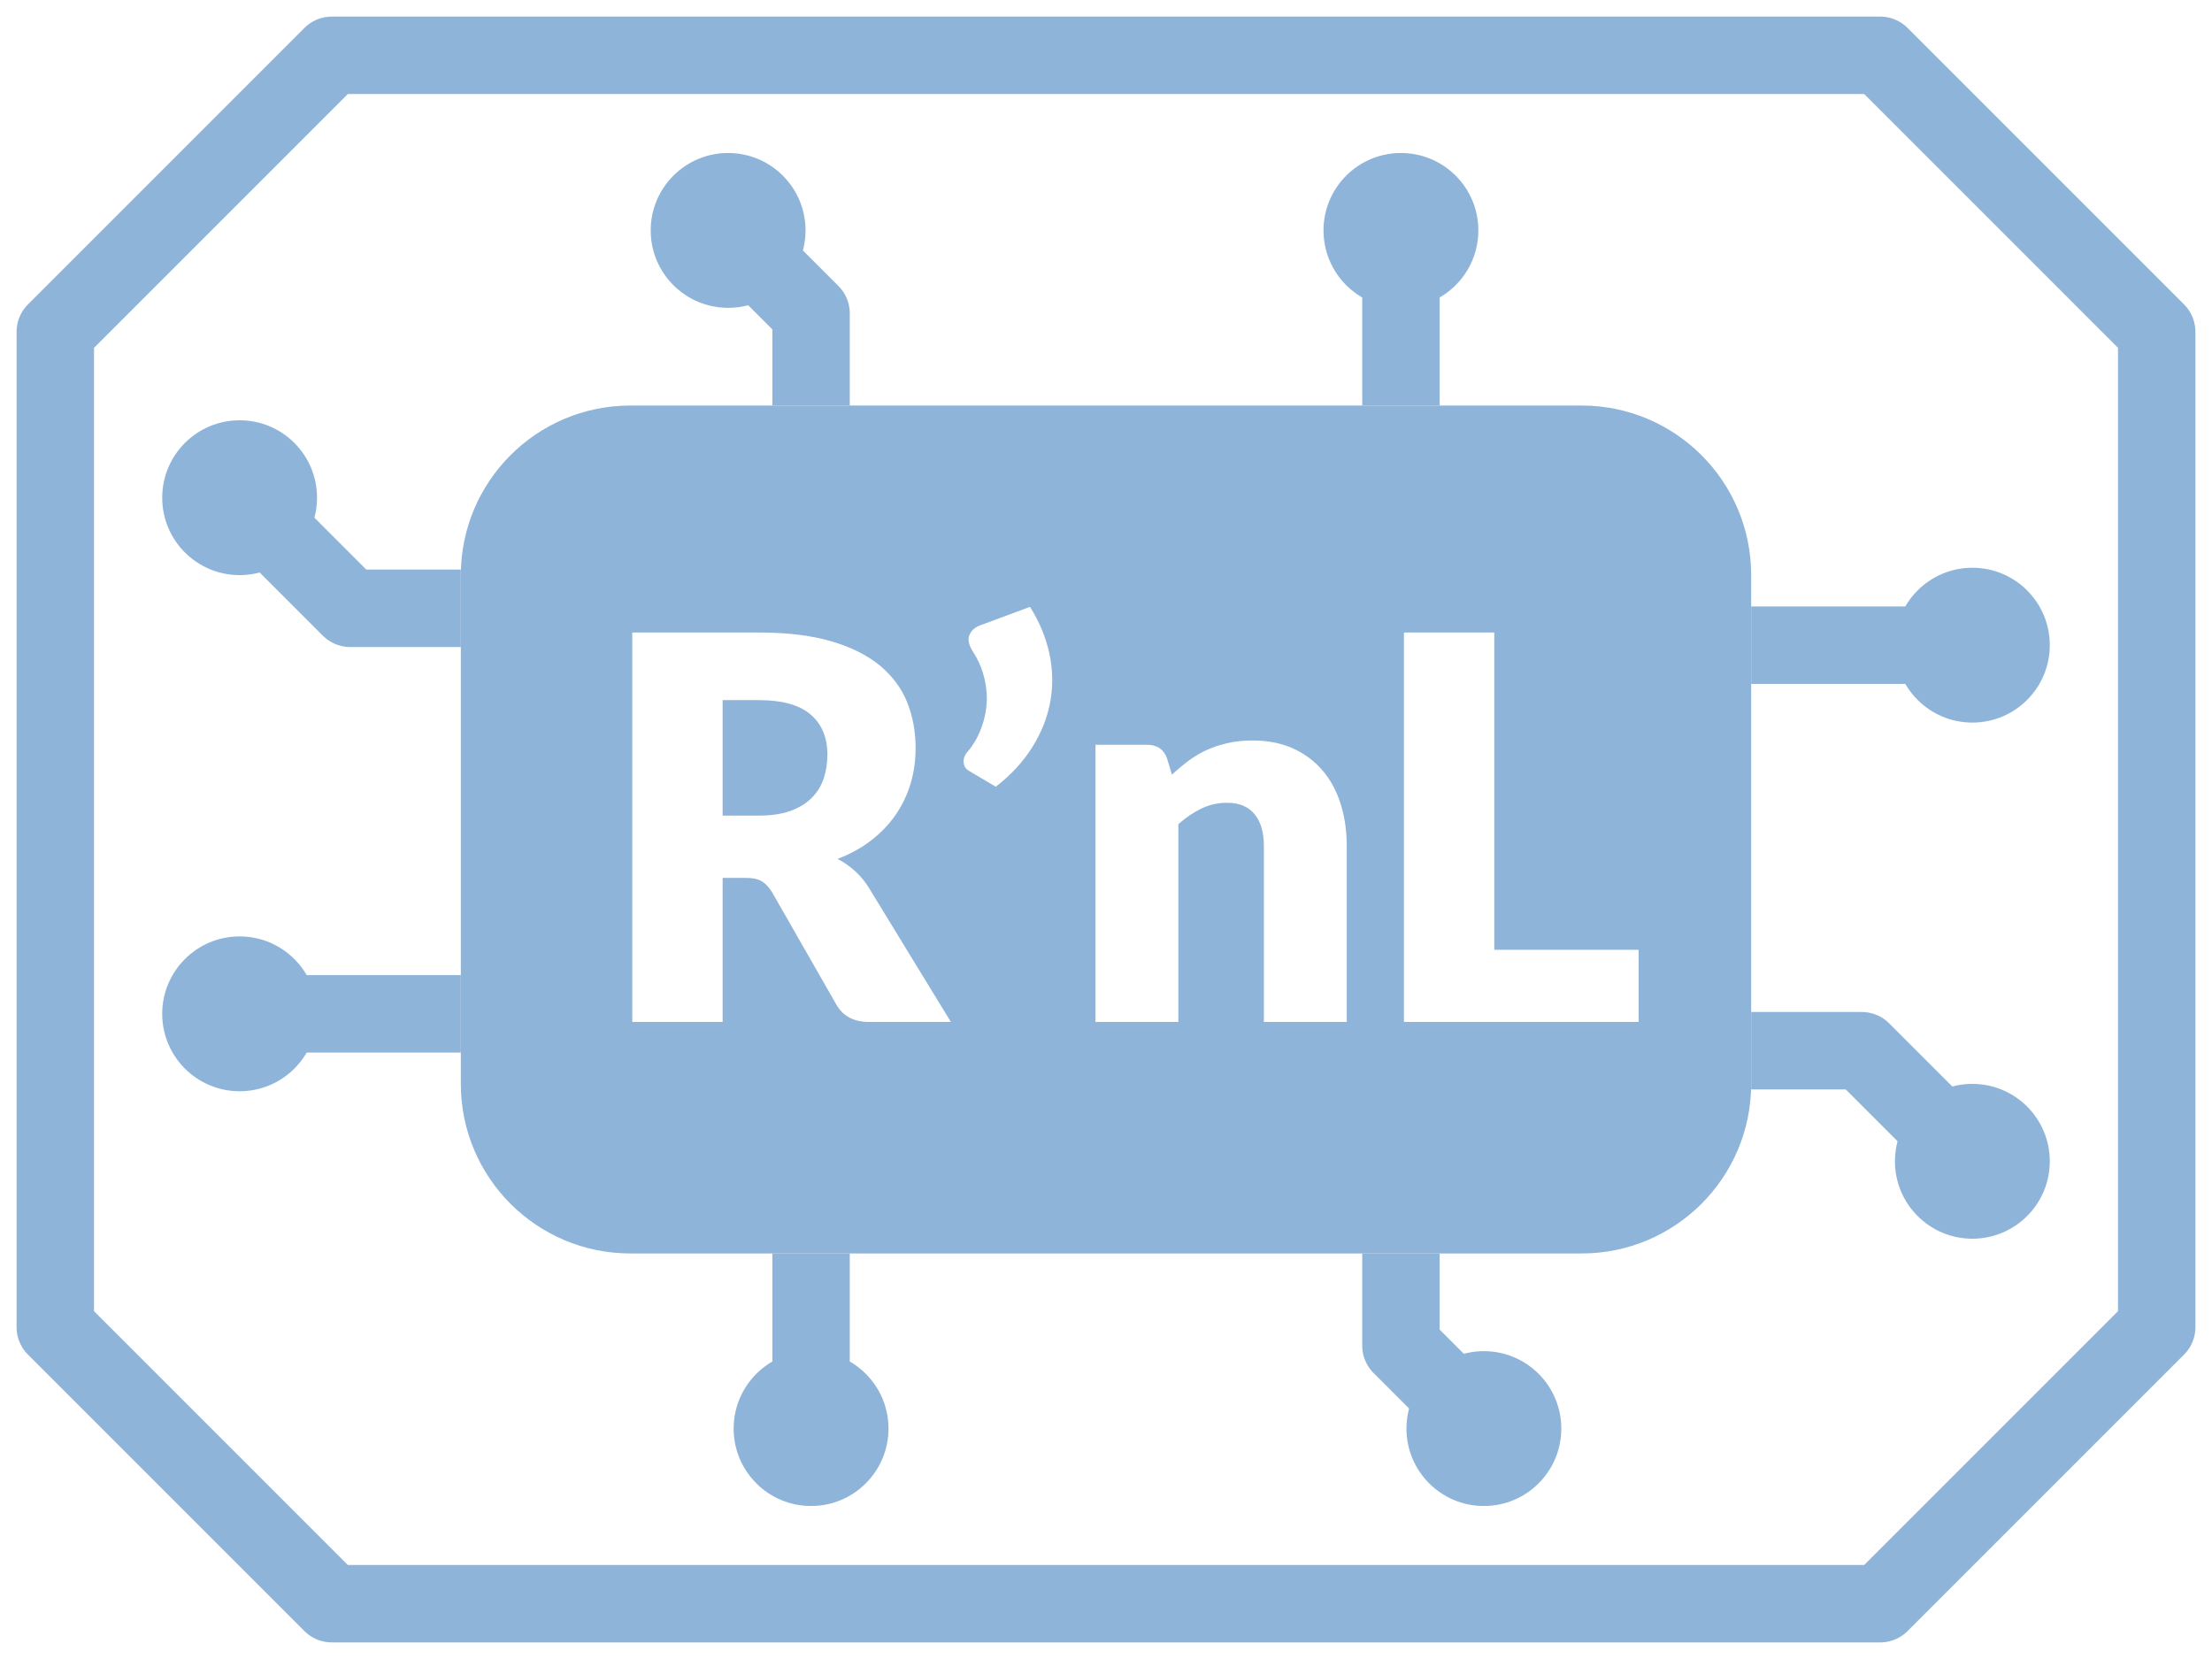
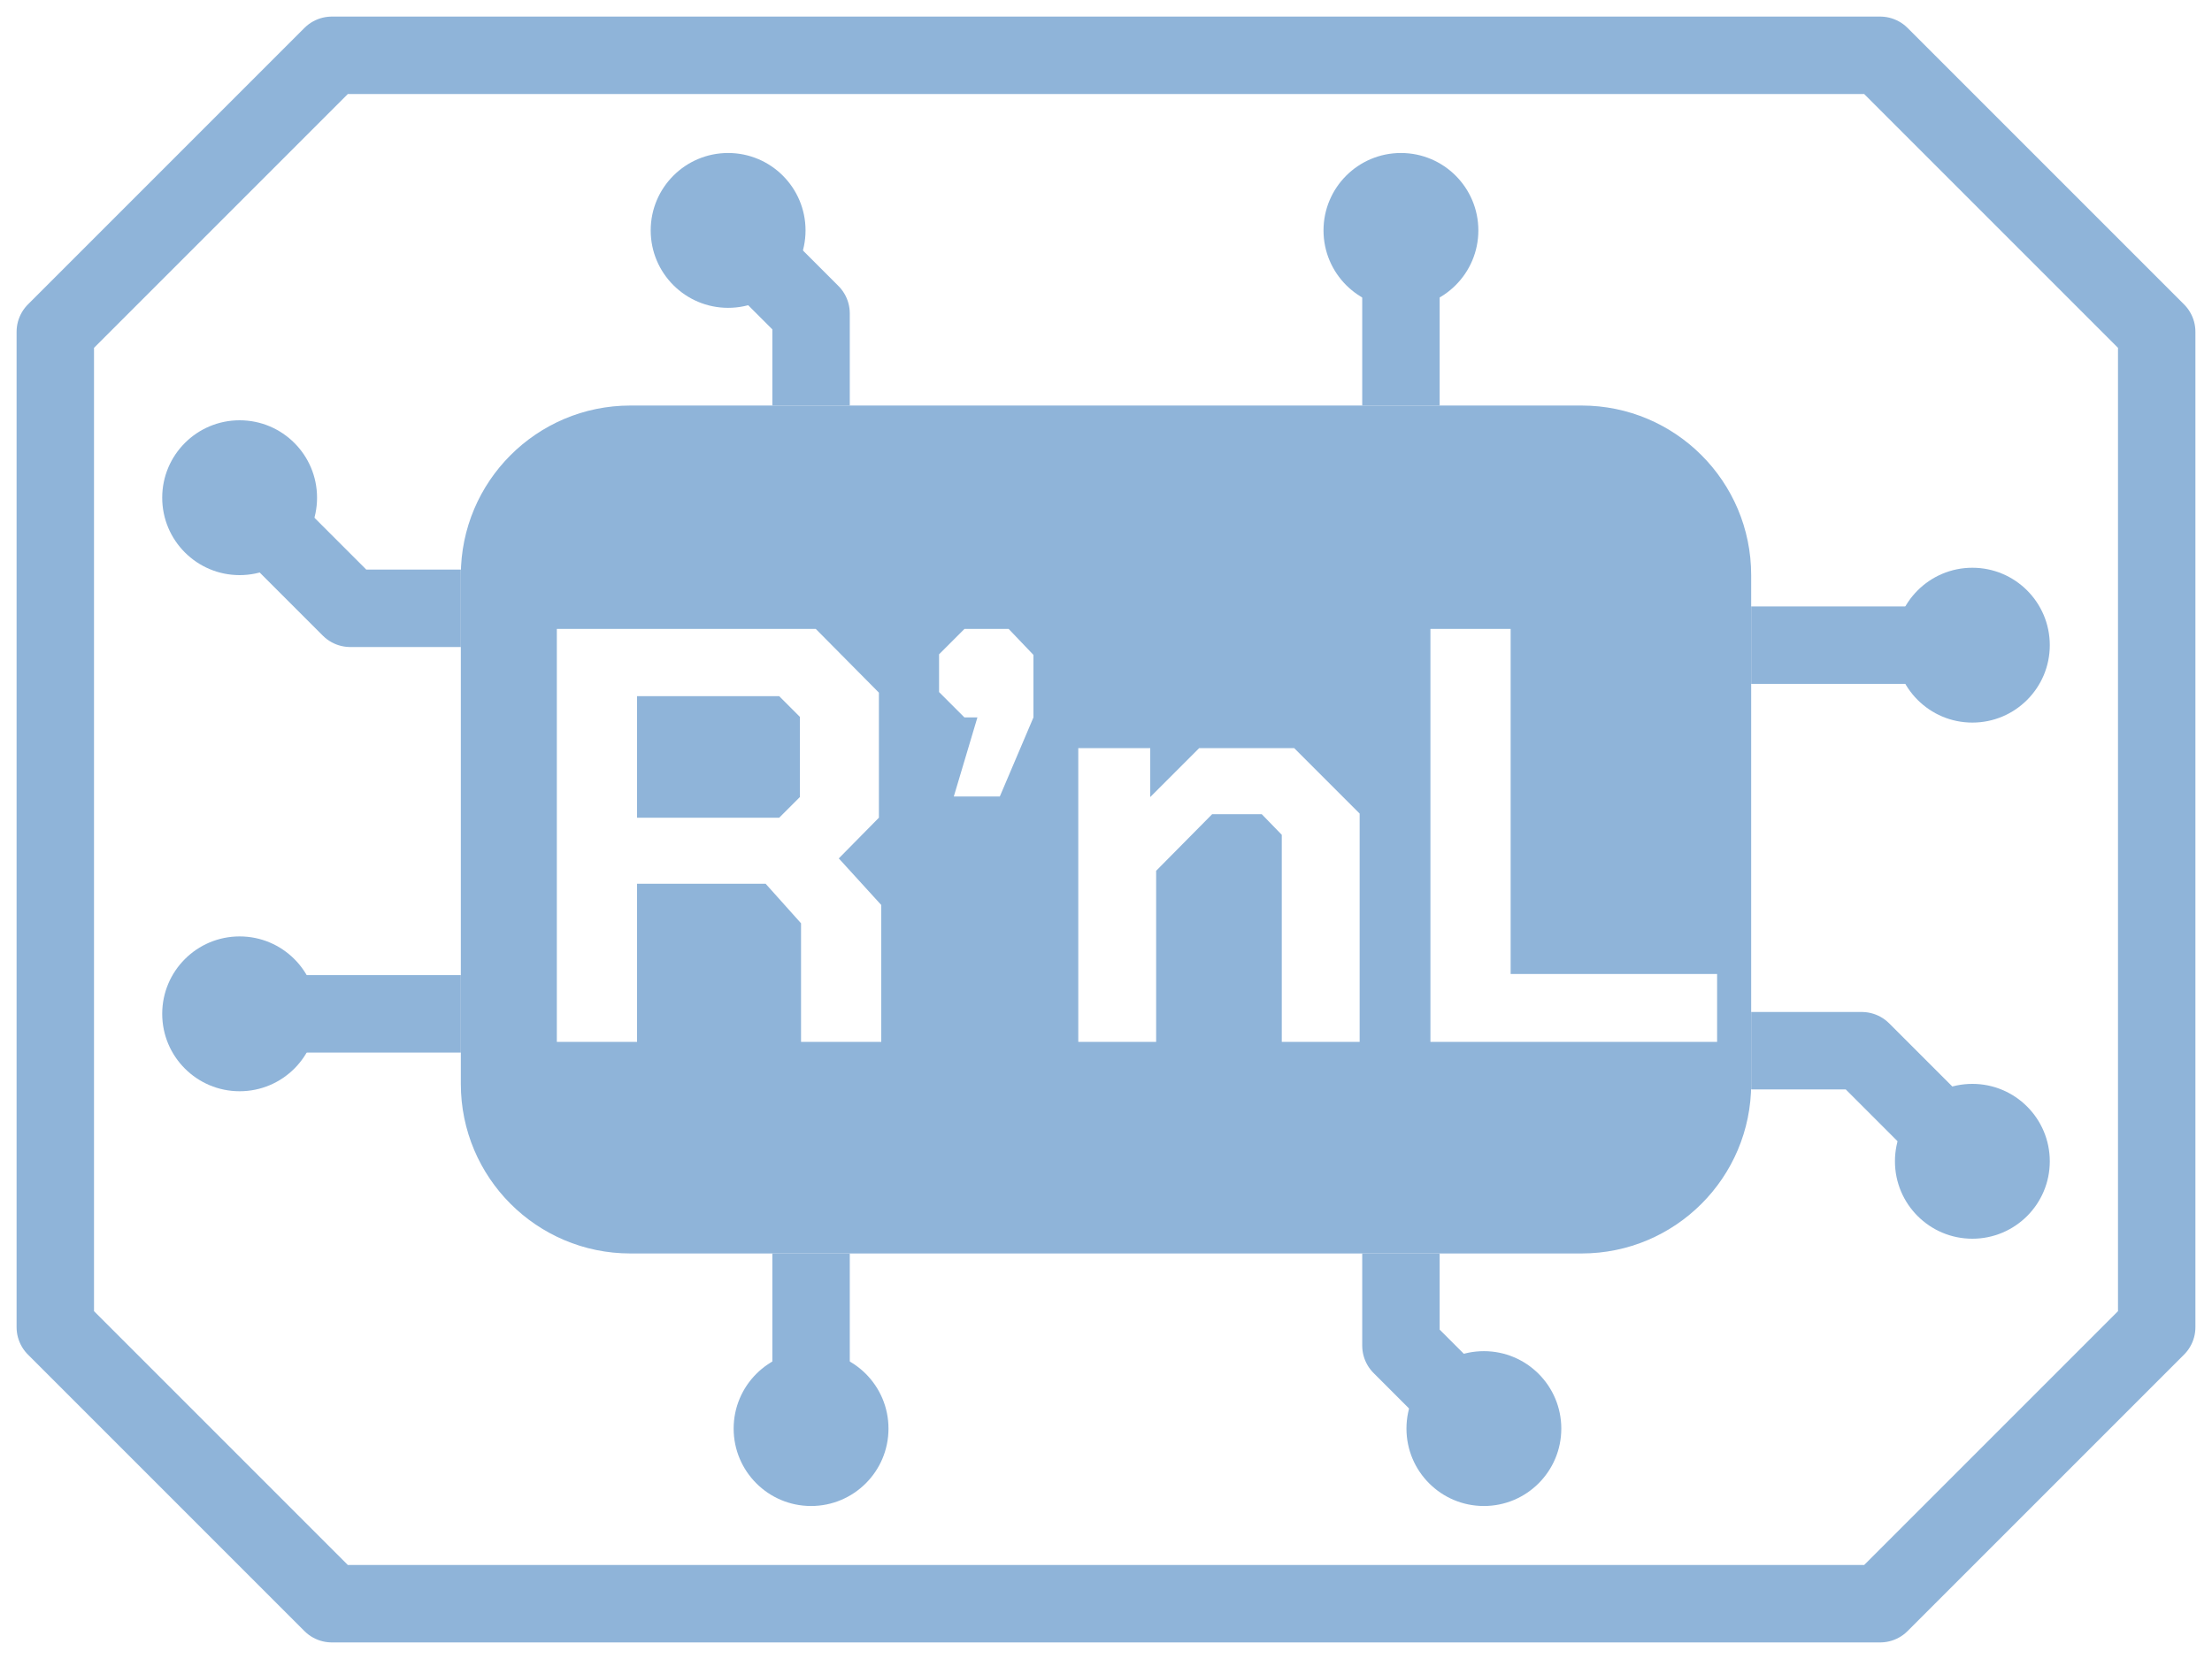
<svg xmlns="http://www.w3.org/2000/svg" viewBox="0 0 120 90">
  <polygon points="18,3 102,3 117,18 117,72 102,87 18,87 3,72 3,18" fill="none" stroke="#8fb4d9" stroke-width="4.2" stroke-linejoin="round" />
  <polyline points="25,33 19,33 13,27" fill="none" stroke="#8fb4d9" stroke-width="4.2" stroke-linejoin="round" />
  <circle cx="13" cy="27" r="4.2" fill="#8fb4d9" />
  <polyline points="25,55 13,55" fill="none" stroke="#8fb4d9" stroke-width="4.2" stroke-linejoin="round" />
  <circle cx="13" cy="55" r="4.2" fill="#8fb4d9" />
  <polyline points="44,22 44,17 39.5,12.5" fill="none" stroke="#8fb4d9" stroke-width="4.2" stroke-linejoin="round" />
  <circle cx="39.5" cy="12.5" r="4.2" fill="#8fb4d9" />
  <polyline points="76,22 76,12.5" fill="none" stroke="#8fb4d9" stroke-width="4.2" stroke-linejoin="round" />
  <circle cx="76" cy="12.5" r="4.2" fill="#8fb4d9" />
  <polyline points="95,57 101,57 107,63" fill="none" stroke="#8fb4d9" stroke-width="4.2" stroke-linejoin="round" />
  <circle cx="107" cy="63" r="4.2" fill="#8fb4d9" />
  <polyline points="95,35 107,35" fill="none" stroke="#8fb4d9" stroke-width="4.2" stroke-linejoin="round" />
  <circle cx="107" cy="35" r="4.2" fill="#8fb4d9" />
  <polyline points="76,68 76,73 80.5,77.5" fill="none" stroke="#8fb4d9" stroke-width="4.2" stroke-linejoin="round" />
  <circle cx="80.5" cy="77.5" r="4.2" fill="#8fb4d9" />
  <polyline points="44,68 44,77.5" fill="none" stroke="#8fb4d9" stroke-width="4.2" stroke-linejoin="round" />
  <circle cx="44" cy="77.5" r="4.2" fill="#8fb4d9" />
-   <path d="M34.2,22 H85.8 A9.2,9.2 0 0 1 95,31.2 V58.8 A9.2,9.2 0 0 1 85.8,68 H34.2 A9.2,9.2 0 0 1 25,58.8 V31.2 A9.2,9.2 0 0 1 34.2,22 Z M41.174 44.246Q42.175 44.246 42.878 43.992Q43.581 43.738 44.031 43.289Q44.48 42.84 44.683 42.238Q44.886 41.636 44.886 40.94Q44.886 39.548 43.98 38.765Q43.074 37.982 41.174 37.982H39.202V44.246ZM51.585 55.44H47.148Q45.916 55.44 45.379 54.512L41.87 48.378Q41.624 47.987 41.319 47.806Q41.015 47.624 40.449 47.624H39.202V55.44H34.301V34.313H41.174Q43.465 34.313 45.082 34.785Q46.699 35.256 47.721 36.097Q48.743 36.938 49.207 38.084Q49.671 39.229 49.671 40.578Q49.671 41.607 49.396 42.52Q49.12 43.434 48.584 44.21Q48.047 44.985 47.257 45.594Q46.467 46.203 45.437 46.595Q45.916 46.841 46.336 47.211Q46.757 47.581 47.09 48.088ZM55.877 32.921Q56.66 34.168 56.936 35.488Q57.211 36.807 56.972 38.091Q56.733 39.374 55.993 40.548Q55.254 41.723 54.021 42.68L52.6 41.839Q52.412 41.737 52.339 41.585Q52.267 41.433 52.274 41.281Q52.281 41.128 52.347 40.991Q52.412 40.853 52.513 40.752Q52.673 40.578 52.861 40.273Q53.05 39.968 53.209 39.562Q53.369 39.157 53.463 38.671Q53.557 38.185 53.528 37.641Q53.499 37.097 53.325 36.51Q53.151 35.923 52.76 35.314Q52.441 34.806 52.593 34.444Q52.745 34.081 53.18 33.922ZM63.577 42.027Q64.012 41.621 64.476 41.273Q64.94 40.925 65.469 40.686Q65.998 40.447 66.614 40.309Q67.231 40.171 67.956 40.171Q69.188 40.171 70.138 40.599Q71.088 41.027 71.74 41.788Q72.393 42.549 72.726 43.601Q73.06 44.652 73.06 45.884V55.44H68.565V45.884Q68.565 44.782 68.057 44.166Q67.55 43.55 66.564 43.55Q65.824 43.55 65.179 43.862Q64.534 44.173 63.925 44.71V55.44H59.43V40.403H62.214Q63.055 40.403 63.316 41.157ZM88.894 51.525V55.44H76.163V34.313H81.064V51.525Z" fill="#8fb4d9" fill-rule="evenodd" />
+   <path d="M34.2,22 H85.8 A9.2,9.2 0 0 1 95,31.2 V58.8 A9.2,9.2 0 0 1 85.8,68 H34.2 A9.2,9.2 0 0 1 25,58.8 V31.2 A9.2,9.2 0 0 1 34.2,22 Z M47.808 49.096V56.52H43.456V50.088L41.536 47.944H34.56V56.52H30.208V34.12H44.256L47.68 37.576V44.36L45.504 46.568ZM34.56 44.36H42.272L43.392 43.24V38.888L42.272 37.768H34.56ZM53.024 38.92H52.32L50.944 37.544V35.496L52.32 34.12H54.72L56.064 35.528V38.92L54.24 43.208H51.744ZM58.496 40.584H62.4V43.24L65.056 40.584H70.208L73.76 44.136V56.52H69.536V45.288L68.448 44.168H65.76L62.72 47.24V56.52H58.496ZM77.6 34.12H81.952V52.84H93.152V56.52H77.6Z" fill="#8fb4d9" fill-rule="evenodd" />
</svg>
